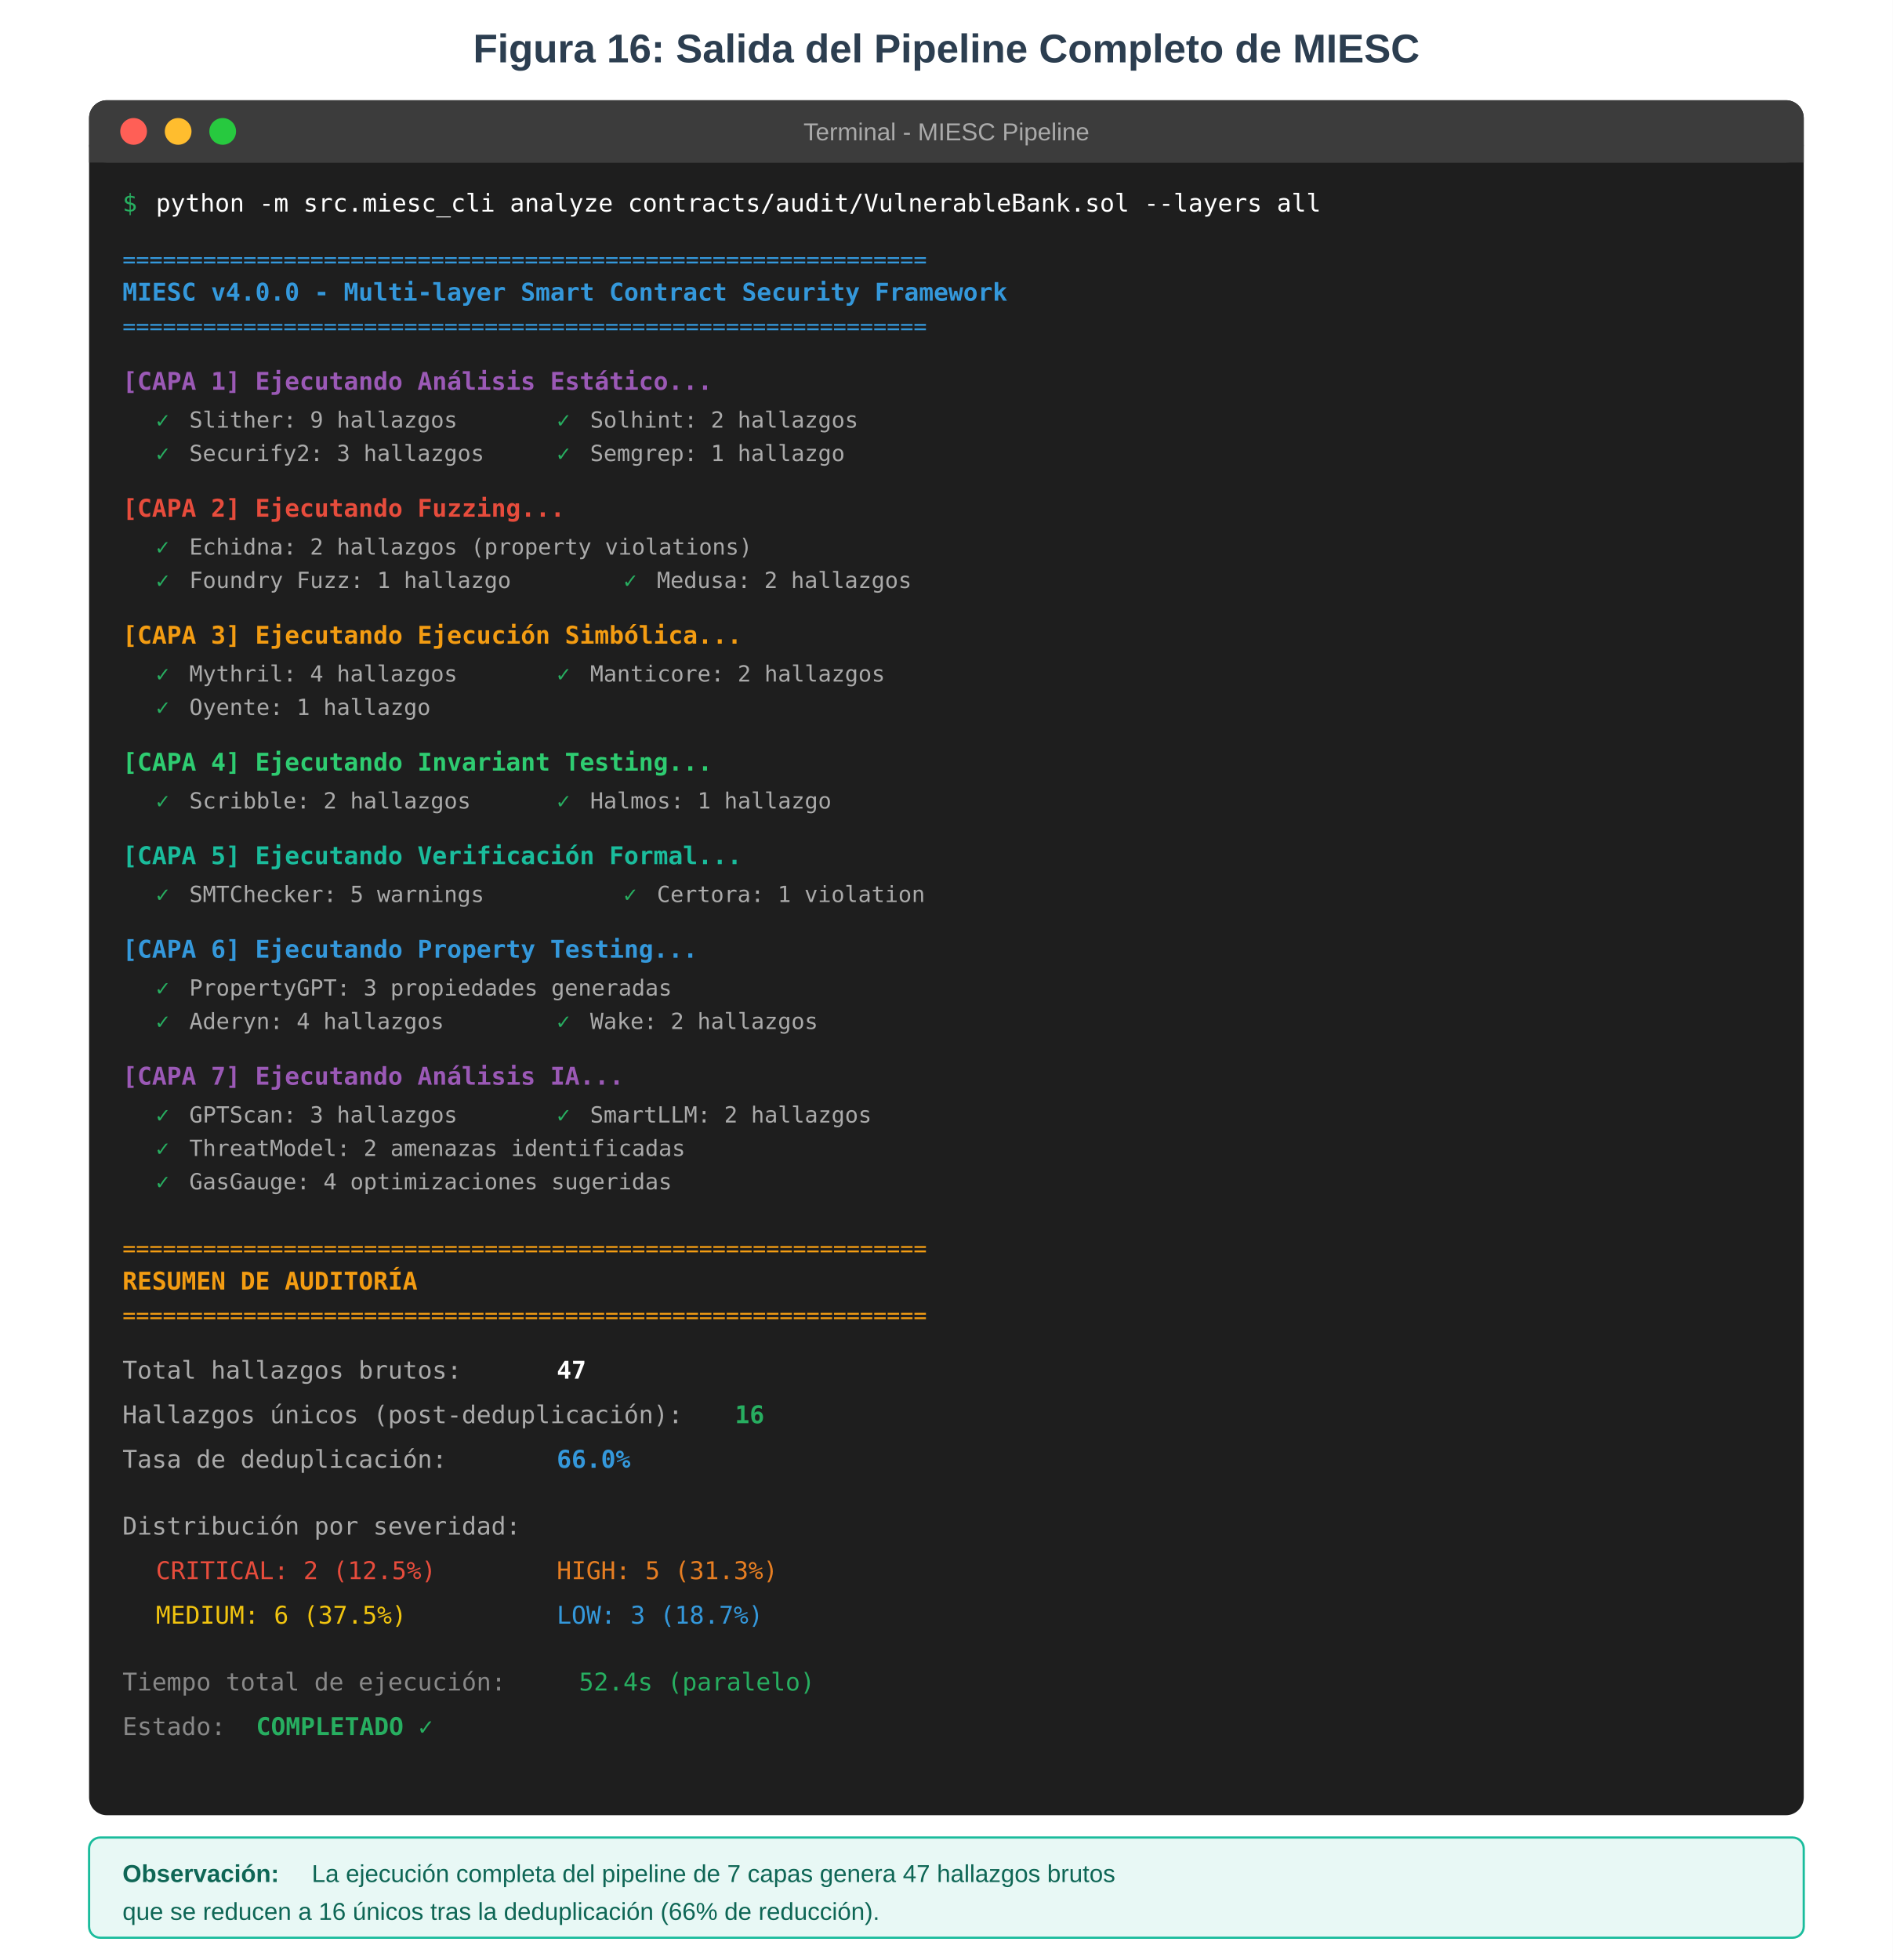
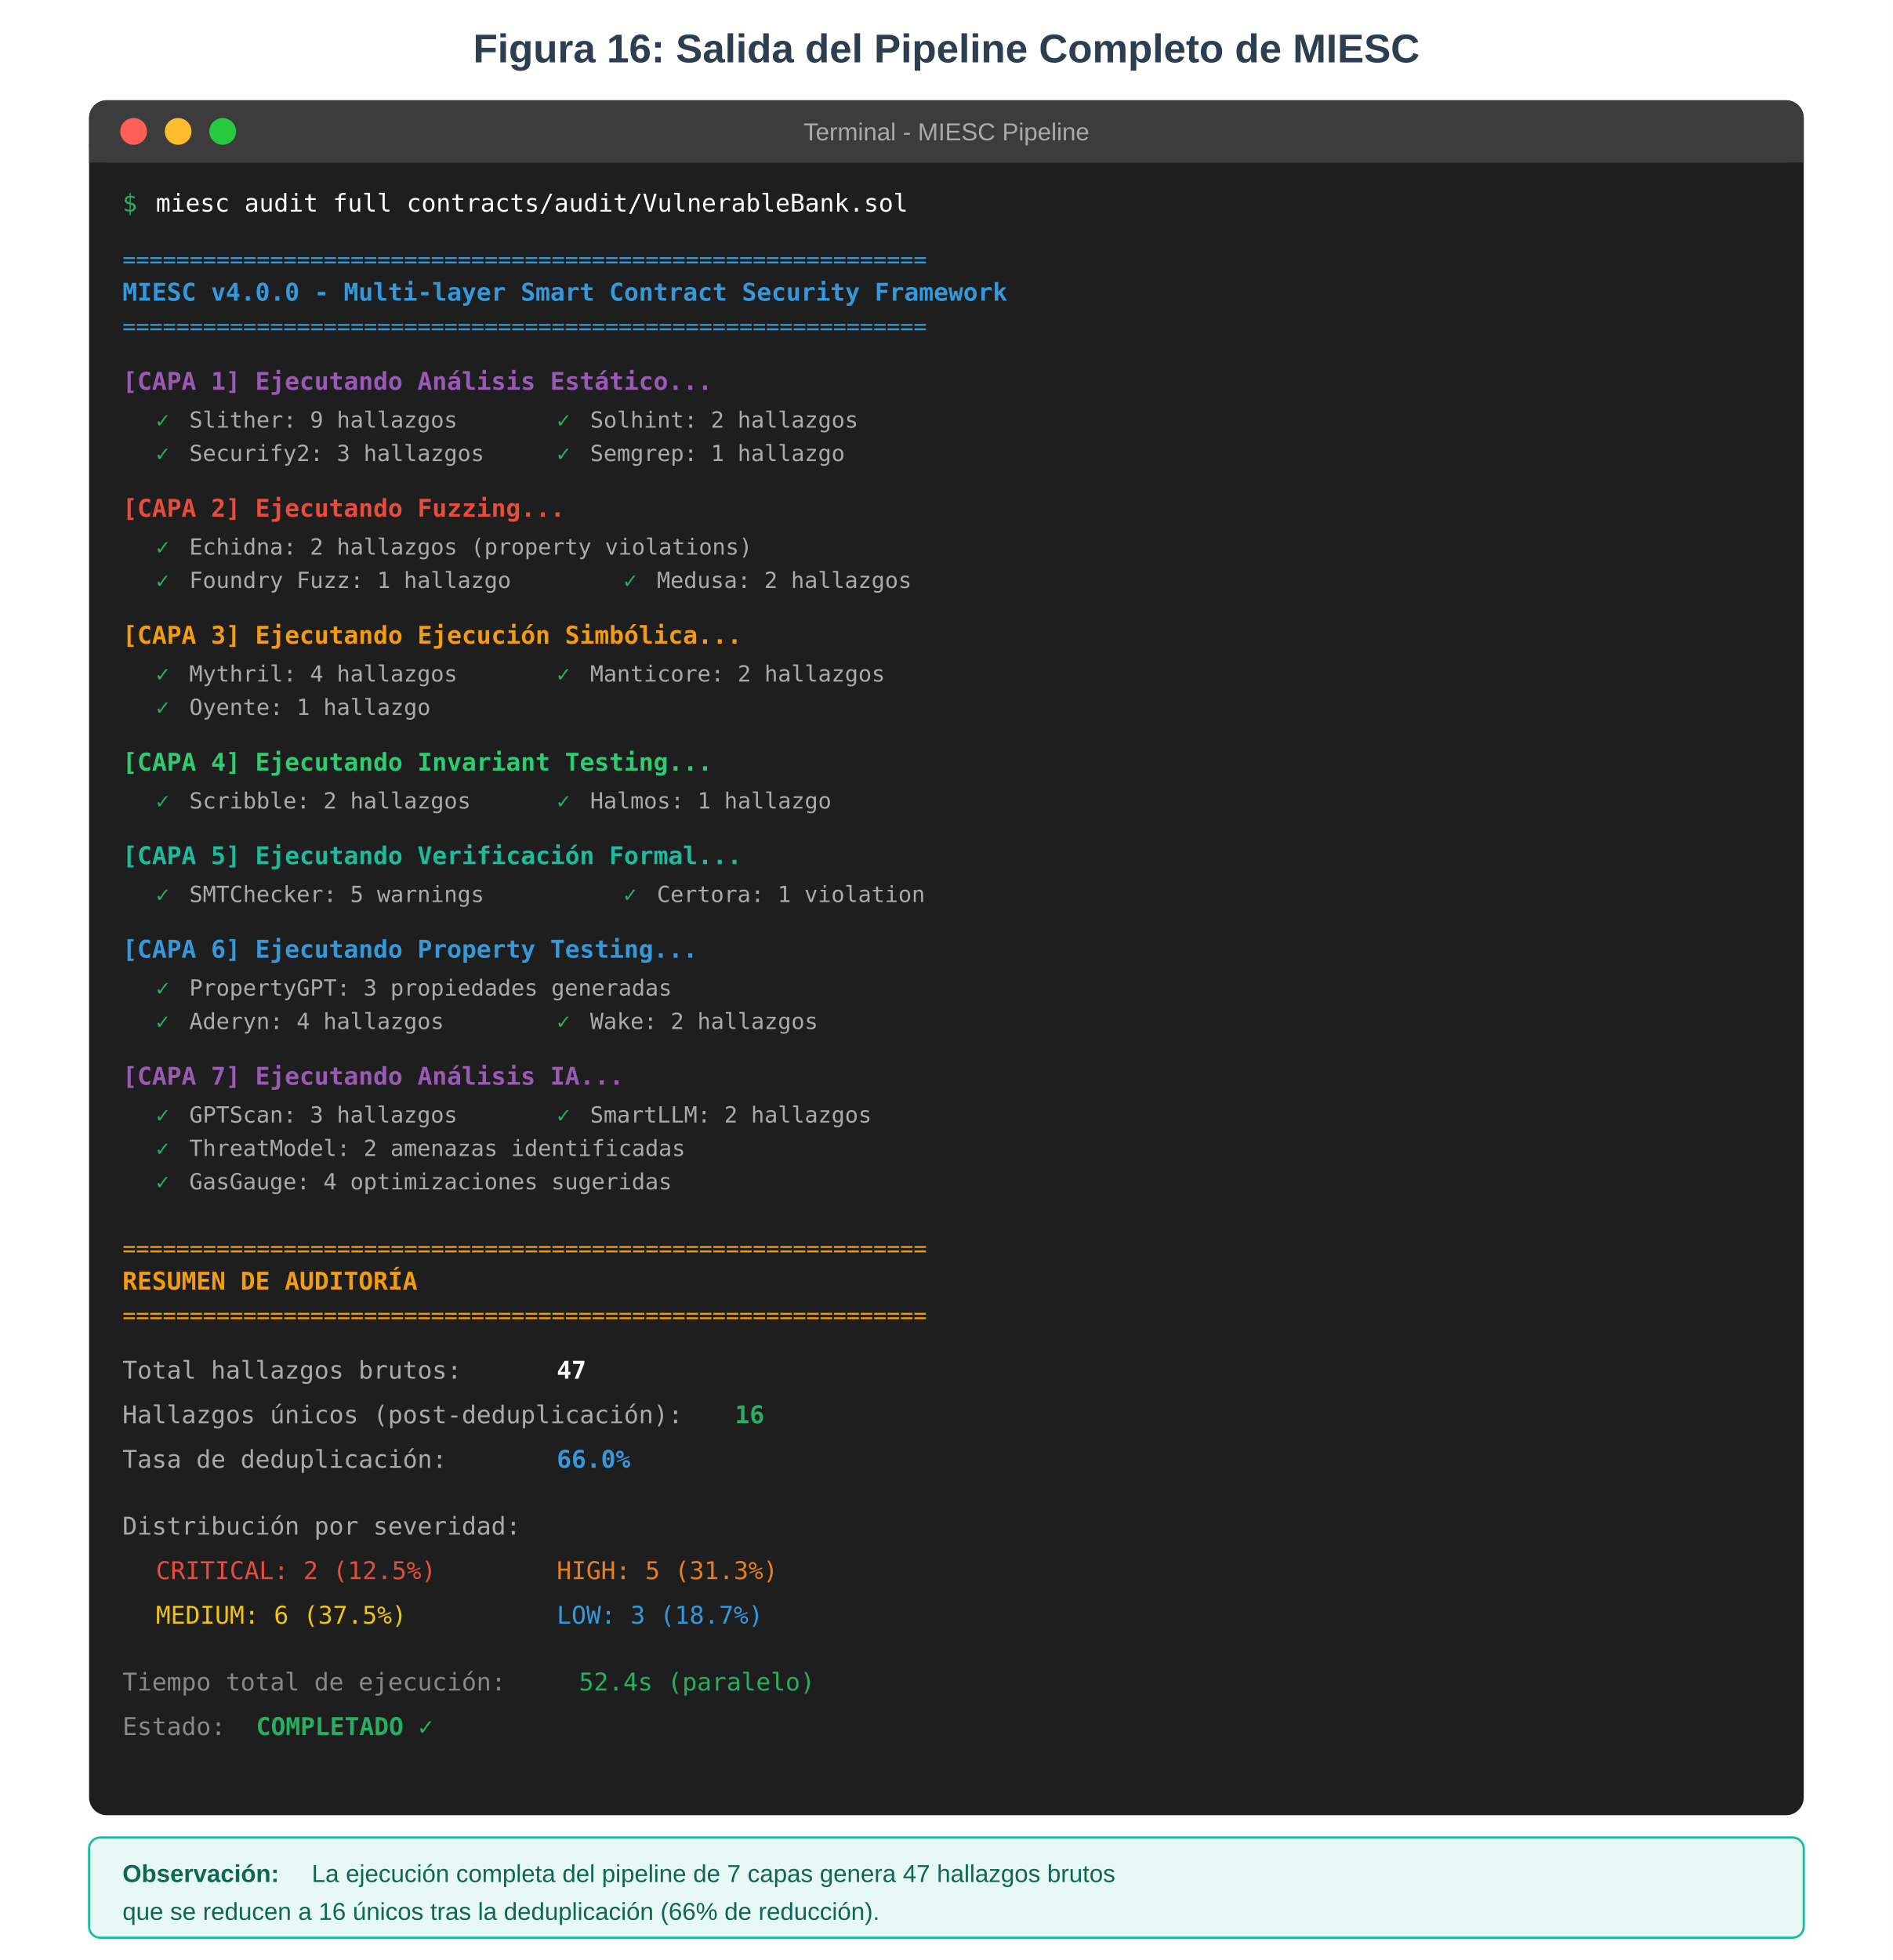
<svg xmlns="http://www.w3.org/2000/svg" viewBox="0 0 850 880" font-family="Arial, Helvetica, sans-serif">
  <rect width="850" height="880" fill="#ffffff" />
  <text x="425" y="28" text-anchor="middle" font-size="18" font-weight="bold" fill="#2c3e50">
    Figura 16: Salida del Pipeline Completo de MIESC
  </text>
  <rect x="40" y="45" width="770" height="770" fill="#1e1e1e" rx="8" />
  <rect x="40" y="45" width="770" height="28" fill="#3c3c3c" rx="8" />
  <rect x="40" y="65" width="770" height="8" fill="#3c3c3c" />
  <circle cx="60" cy="59" r="6" fill="#ff5f56" />
  <circle cx="80" cy="59" r="6" fill="#ffbd2e" />
  <circle cx="100" cy="59" r="6" fill="#27c93f" />
  <text x="425" y="63" text-anchor="middle" font-size="11" fill="#aaa">Terminal - MIESC Pipeline</text>
  <text x="55" y="95" font-size="11" font-family="Consolas, monospace" fill="#27ae60">$</text>
-   <text x="70" y="95" font-size="11" font-family="Consolas, monospace" fill="#fff">python -m src.miesc_cli analyze contracts/audit/VulnerableBank.sol --layers all</text>
+   <text x="70" y="95" font-size="11" font-family="Consolas, monospace" fill="#fff">miesc audit full contracts/audit/VulnerableBank.sol</text>
  <text x="55" y="120" font-size="10" font-family="Consolas, monospace" fill="#3498db">============================================================</text>
  <text x="55" y="135" font-size="11" font-family="Consolas, monospace" fill="#3498db" font-weight="bold">MIESC v4.0.0 - Multi-layer Smart Contract Security Framework</text>
  <text x="55" y="150" font-size="10" font-family="Consolas, monospace" fill="#3498db">============================================================</text>
  <text x="55" y="175" font-size="11" font-family="Consolas, monospace" fill="#9b59b6" font-weight="bold">[CAPA 1] Ejecutando Análisis Estático...</text>
  <text x="70" y="192" font-size="10" font-family="Consolas, monospace" fill="#27ae60">✓</text>
  <text x="85" y="192" font-size="10" font-family="Consolas, monospace" fill="#aaa">Slither: 9 hallazgos</text>
  <text x="250" y="192" font-size="10" font-family="Consolas, monospace" fill="#27ae60">✓</text>
  <text x="265" y="192" font-size="10" font-family="Consolas, monospace" fill="#aaa">Solhint: 2 hallazgos</text>
  <text x="70" y="207" font-size="10" font-family="Consolas, monospace" fill="#27ae60">✓</text>
  <text x="85" y="207" font-size="10" font-family="Consolas, monospace" fill="#aaa">Securify2: 3 hallazgos</text>
  <text x="250" y="207" font-size="10" font-family="Consolas, monospace" fill="#27ae60">✓</text>
  <text x="265" y="207" font-size="10" font-family="Consolas, monospace" fill="#aaa">Semgrep: 1 hallazgo</text>
  <text x="55" y="232" font-size="11" font-family="Consolas, monospace" fill="#e74c3c" font-weight="bold">[CAPA 2] Ejecutando Fuzzing...</text>
  <text x="70" y="249" font-size="10" font-family="Consolas, monospace" fill="#27ae60">✓</text>
  <text x="85" y="249" font-size="10" font-family="Consolas, monospace" fill="#aaa">Echidna: 2 hallazgos (property violations)</text>
  <text x="70" y="264" font-size="10" font-family="Consolas, monospace" fill="#27ae60">✓</text>
  <text x="85" y="264" font-size="10" font-family="Consolas, monospace" fill="#aaa">Foundry Fuzz: 1 hallazgo</text>
  <text x="280" y="264" font-size="10" font-family="Consolas, monospace" fill="#27ae60">✓</text>
  <text x="295" y="264" font-size="10" font-family="Consolas, monospace" fill="#aaa">Medusa: 2 hallazgos</text>
  <text x="55" y="289" font-size="11" font-family="Consolas, monospace" fill="#f39c12" font-weight="bold">[CAPA 3] Ejecutando Ejecución Simbólica...</text>
  <text x="70" y="306" font-size="10" font-family="Consolas, monospace" fill="#27ae60">✓</text>
  <text x="85" y="306" font-size="10" font-family="Consolas, monospace" fill="#aaa">Mythril: 4 hallazgos</text>
  <text x="250" y="306" font-size="10" font-family="Consolas, monospace" fill="#27ae60">✓</text>
  <text x="265" y="306" font-size="10" font-family="Consolas, monospace" fill="#aaa">Manticore: 2 hallazgos</text>
  <text x="70" y="321" font-size="10" font-family="Consolas, monospace" fill="#27ae60">✓</text>
  <text x="85" y="321" font-size="10" font-family="Consolas, monospace" fill="#aaa">Oyente: 1 hallazgo</text>
  <text x="55" y="346" font-size="11" font-family="Consolas, monospace" fill="#2ecc71" font-weight="bold">[CAPA 4] Ejecutando Invariant Testing...</text>
  <text x="70" y="363" font-size="10" font-family="Consolas, monospace" fill="#27ae60">✓</text>
  <text x="85" y="363" font-size="10" font-family="Consolas, monospace" fill="#aaa">Scribble: 2 hallazgos</text>
  <text x="250" y="363" font-size="10" font-family="Consolas, monospace" fill="#27ae60">✓</text>
  <text x="265" y="363" font-size="10" font-family="Consolas, monospace" fill="#aaa">Halmos: 1 hallazgo</text>
  <text x="55" y="388" font-size="11" font-family="Consolas, monospace" fill="#1abc9c" font-weight="bold">[CAPA 5] Ejecutando Verificación Formal...</text>
  <text x="70" y="405" font-size="10" font-family="Consolas, monospace" fill="#27ae60">✓</text>
  <text x="85" y="405" font-size="10" font-family="Consolas, monospace" fill="#aaa">SMTChecker: 5 warnings</text>
  <text x="280" y="405" font-size="10" font-family="Consolas, monospace" fill="#27ae60">✓</text>
  <text x="295" y="405" font-size="10" font-family="Consolas, monospace" fill="#aaa">Certora: 1 violation</text>
  <text x="55" y="430" font-size="11" font-family="Consolas, monospace" fill="#3498db" font-weight="bold">[CAPA 6] Ejecutando Property Testing...</text>
  <text x="70" y="447" font-size="10" font-family="Consolas, monospace" fill="#27ae60">✓</text>
  <text x="85" y="447" font-size="10" font-family="Consolas, monospace" fill="#aaa">PropertyGPT: 3 propiedades generadas</text>
  <text x="70" y="462" font-size="10" font-family="Consolas, monospace" fill="#27ae60">✓</text>
  <text x="85" y="462" font-size="10" font-family="Consolas, monospace" fill="#aaa">Aderyn: 4 hallazgos</text>
  <text x="250" y="462" font-size="10" font-family="Consolas, monospace" fill="#27ae60">✓</text>
  <text x="265" y="462" font-size="10" font-family="Consolas, monospace" fill="#aaa">Wake: 2 hallazgos</text>
  <text x="55" y="487" font-size="11" font-family="Consolas, monospace" fill="#9b59b6" font-weight="bold">[CAPA 7] Ejecutando Análisis IA...</text>
  <text x="70" y="504" font-size="10" font-family="Consolas, monospace" fill="#27ae60">✓</text>
  <text x="85" y="504" font-size="10" font-family="Consolas, monospace" fill="#aaa">GPTScan: 3 hallazgos</text>
  <text x="250" y="504" font-size="10" font-family="Consolas, monospace" fill="#27ae60">✓</text>
  <text x="265" y="504" font-size="10" font-family="Consolas, monospace" fill="#aaa">SmartLLM: 2 hallazgos</text>
  <text x="70" y="519" font-size="10" font-family="Consolas, monospace" fill="#27ae60">✓</text>
  <text x="85" y="519" font-size="10" font-family="Consolas, monospace" fill="#aaa">ThreatModel: 2 amenazas identificadas</text>
  <text x="70" y="534" font-size="10" font-family="Consolas, monospace" fill="#27ae60">✓</text>
  <text x="85" y="534" font-size="10" font-family="Consolas, monospace" fill="#aaa">GasGauge: 4 optimizaciones sugeridas</text>
  <text x="55" y="564" font-size="10" font-family="Consolas, monospace" fill="#f39c12">============================================================</text>
  <text x="55" y="579" font-size="11" font-family="Consolas, monospace" fill="#f39c12" font-weight="bold">RESUMEN DE AUDITORÍA</text>
  <text x="55" y="594" font-size="10" font-family="Consolas, monospace" fill="#f39c12">============================================================</text>
  <text x="55" y="619" font-size="11" font-family="Consolas, monospace" fill="#aaa">Total hallazgos brutos:</text>
  <text x="250" y="619" font-size="11" font-family="Consolas, monospace" fill="#fff" font-weight="bold">47</text>
  <text x="55" y="639" font-size="11" font-family="Consolas, monospace" fill="#aaa">Hallazgos únicos (post-deduplicación):</text>
  <text x="330" y="639" font-size="11" font-family="Consolas, monospace" fill="#27ae60" font-weight="bold">16</text>
  <text x="55" y="659" font-size="11" font-family="Consolas, monospace" fill="#aaa">Tasa de deduplicación:</text>
  <text x="250" y="659" font-size="11" font-family="Consolas, monospace" fill="#3498db" font-weight="bold">66.0%</text>
  <text x="55" y="689" font-size="11" font-family="Consolas, monospace" fill="#aaa">Distribución por severidad:</text>
  <text x="70" y="709" font-size="11" font-family="Consolas, monospace" fill="#e74c3c">CRITICAL: 2 (12.5%)</text>
  <text x="250" y="709" font-size="11" font-family="Consolas, monospace" fill="#e67e22">HIGH: 5 (31.3%)</text>
  <text x="70" y="729" font-size="11" font-family="Consolas, monospace" fill="#f1c40f">MEDIUM: 6 (37.5%)</text>
  <text x="250" y="729" font-size="11" font-family="Consolas, monospace" fill="#3498db">LOW: 3 (18.7%)</text>
  <text x="55" y="759" font-size="11" font-family="Consolas, monospace" fill="#888">Tiempo total de ejecución:</text>
  <text x="260" y="759" font-size="11" font-family="Consolas, monospace" fill="#27ae60">52.4s (paralelo)</text>
  <text x="55" y="779" font-size="11" font-family="Consolas, monospace" fill="#888">Estado:</text>
  <text x="115" y="779" font-size="11" font-family="Consolas, monospace" fill="#27ae60" font-weight="bold">COMPLETADO ✓</text>
  <rect x="40" y="825" width="770" height="45" fill="#e8f8f5" rx="5" stroke="#1abc9c" stroke-width="1" />
  <text x="55" y="845" font-size="11" fill="#0e6655" font-weight="bold">Observación:</text>
  <text x="140" y="845" font-size="11" fill="#0e6655">La ejecución completa del pipeline de 7 capas genera 47 hallazgos brutos</text>
  <text x="55" y="862" font-size="11" fill="#0e6655">que se reducen a 16 únicos tras la deduplicación (66% de reducción).</text>
</svg>
